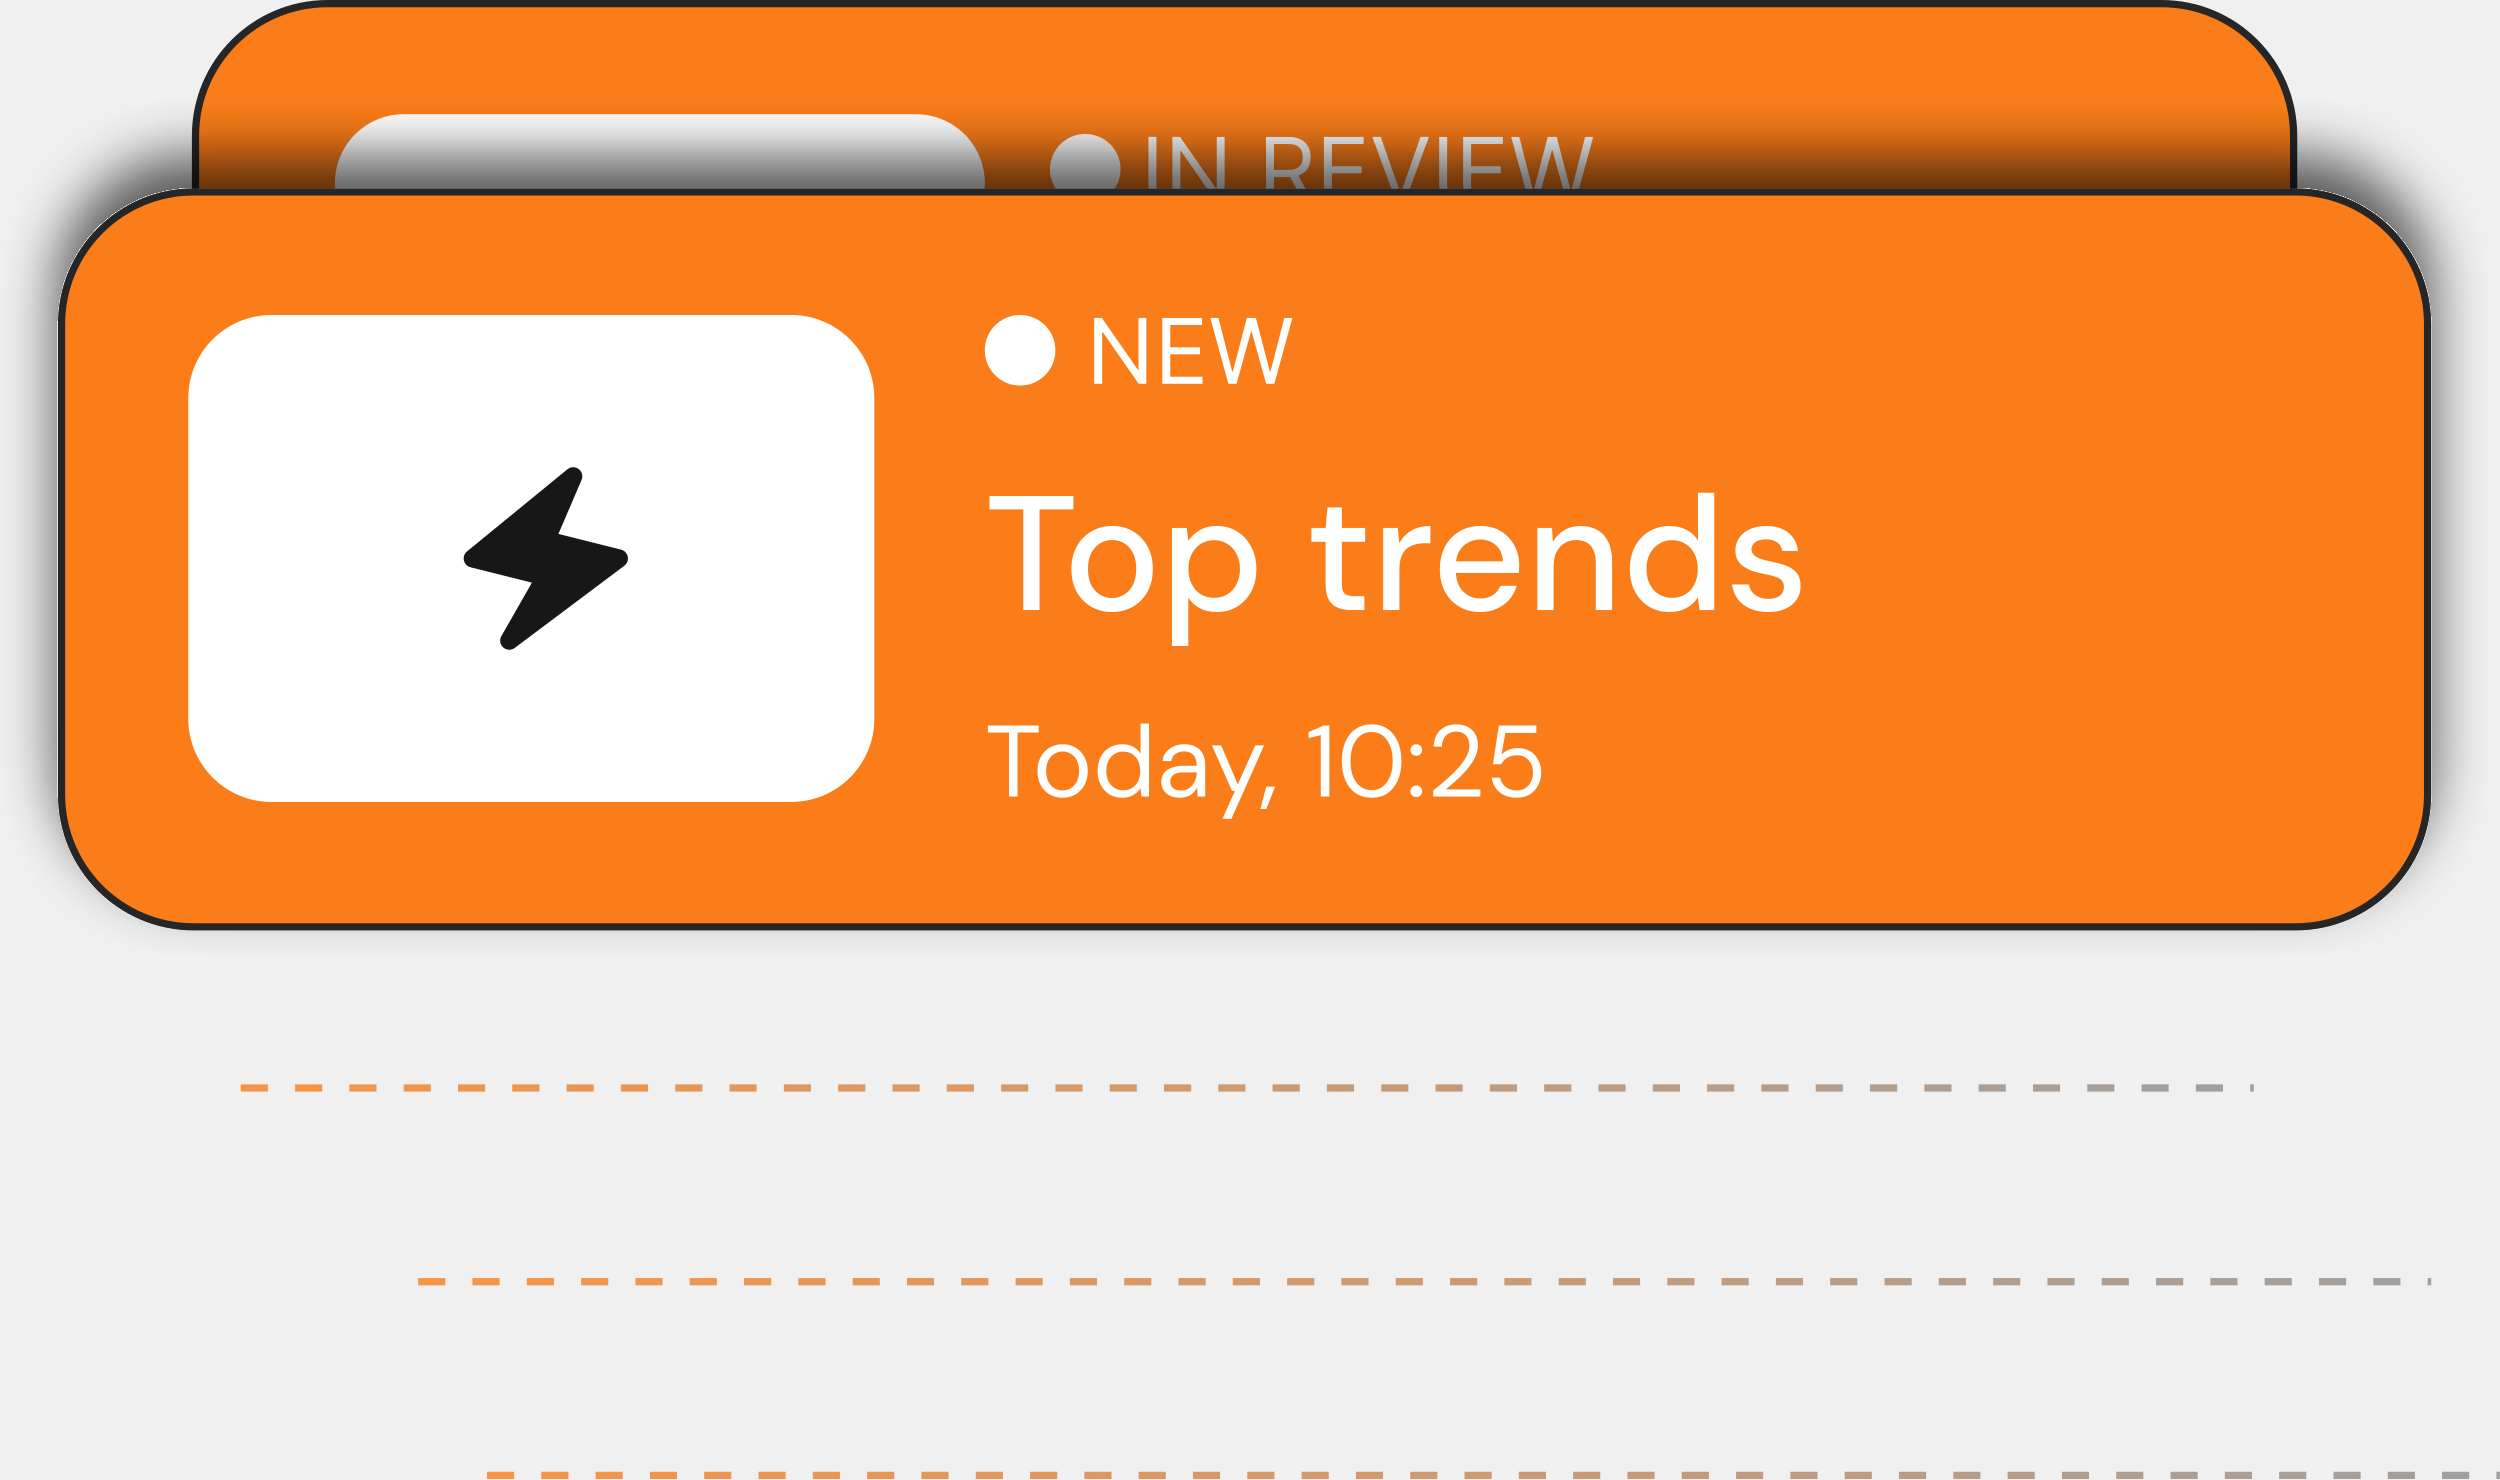
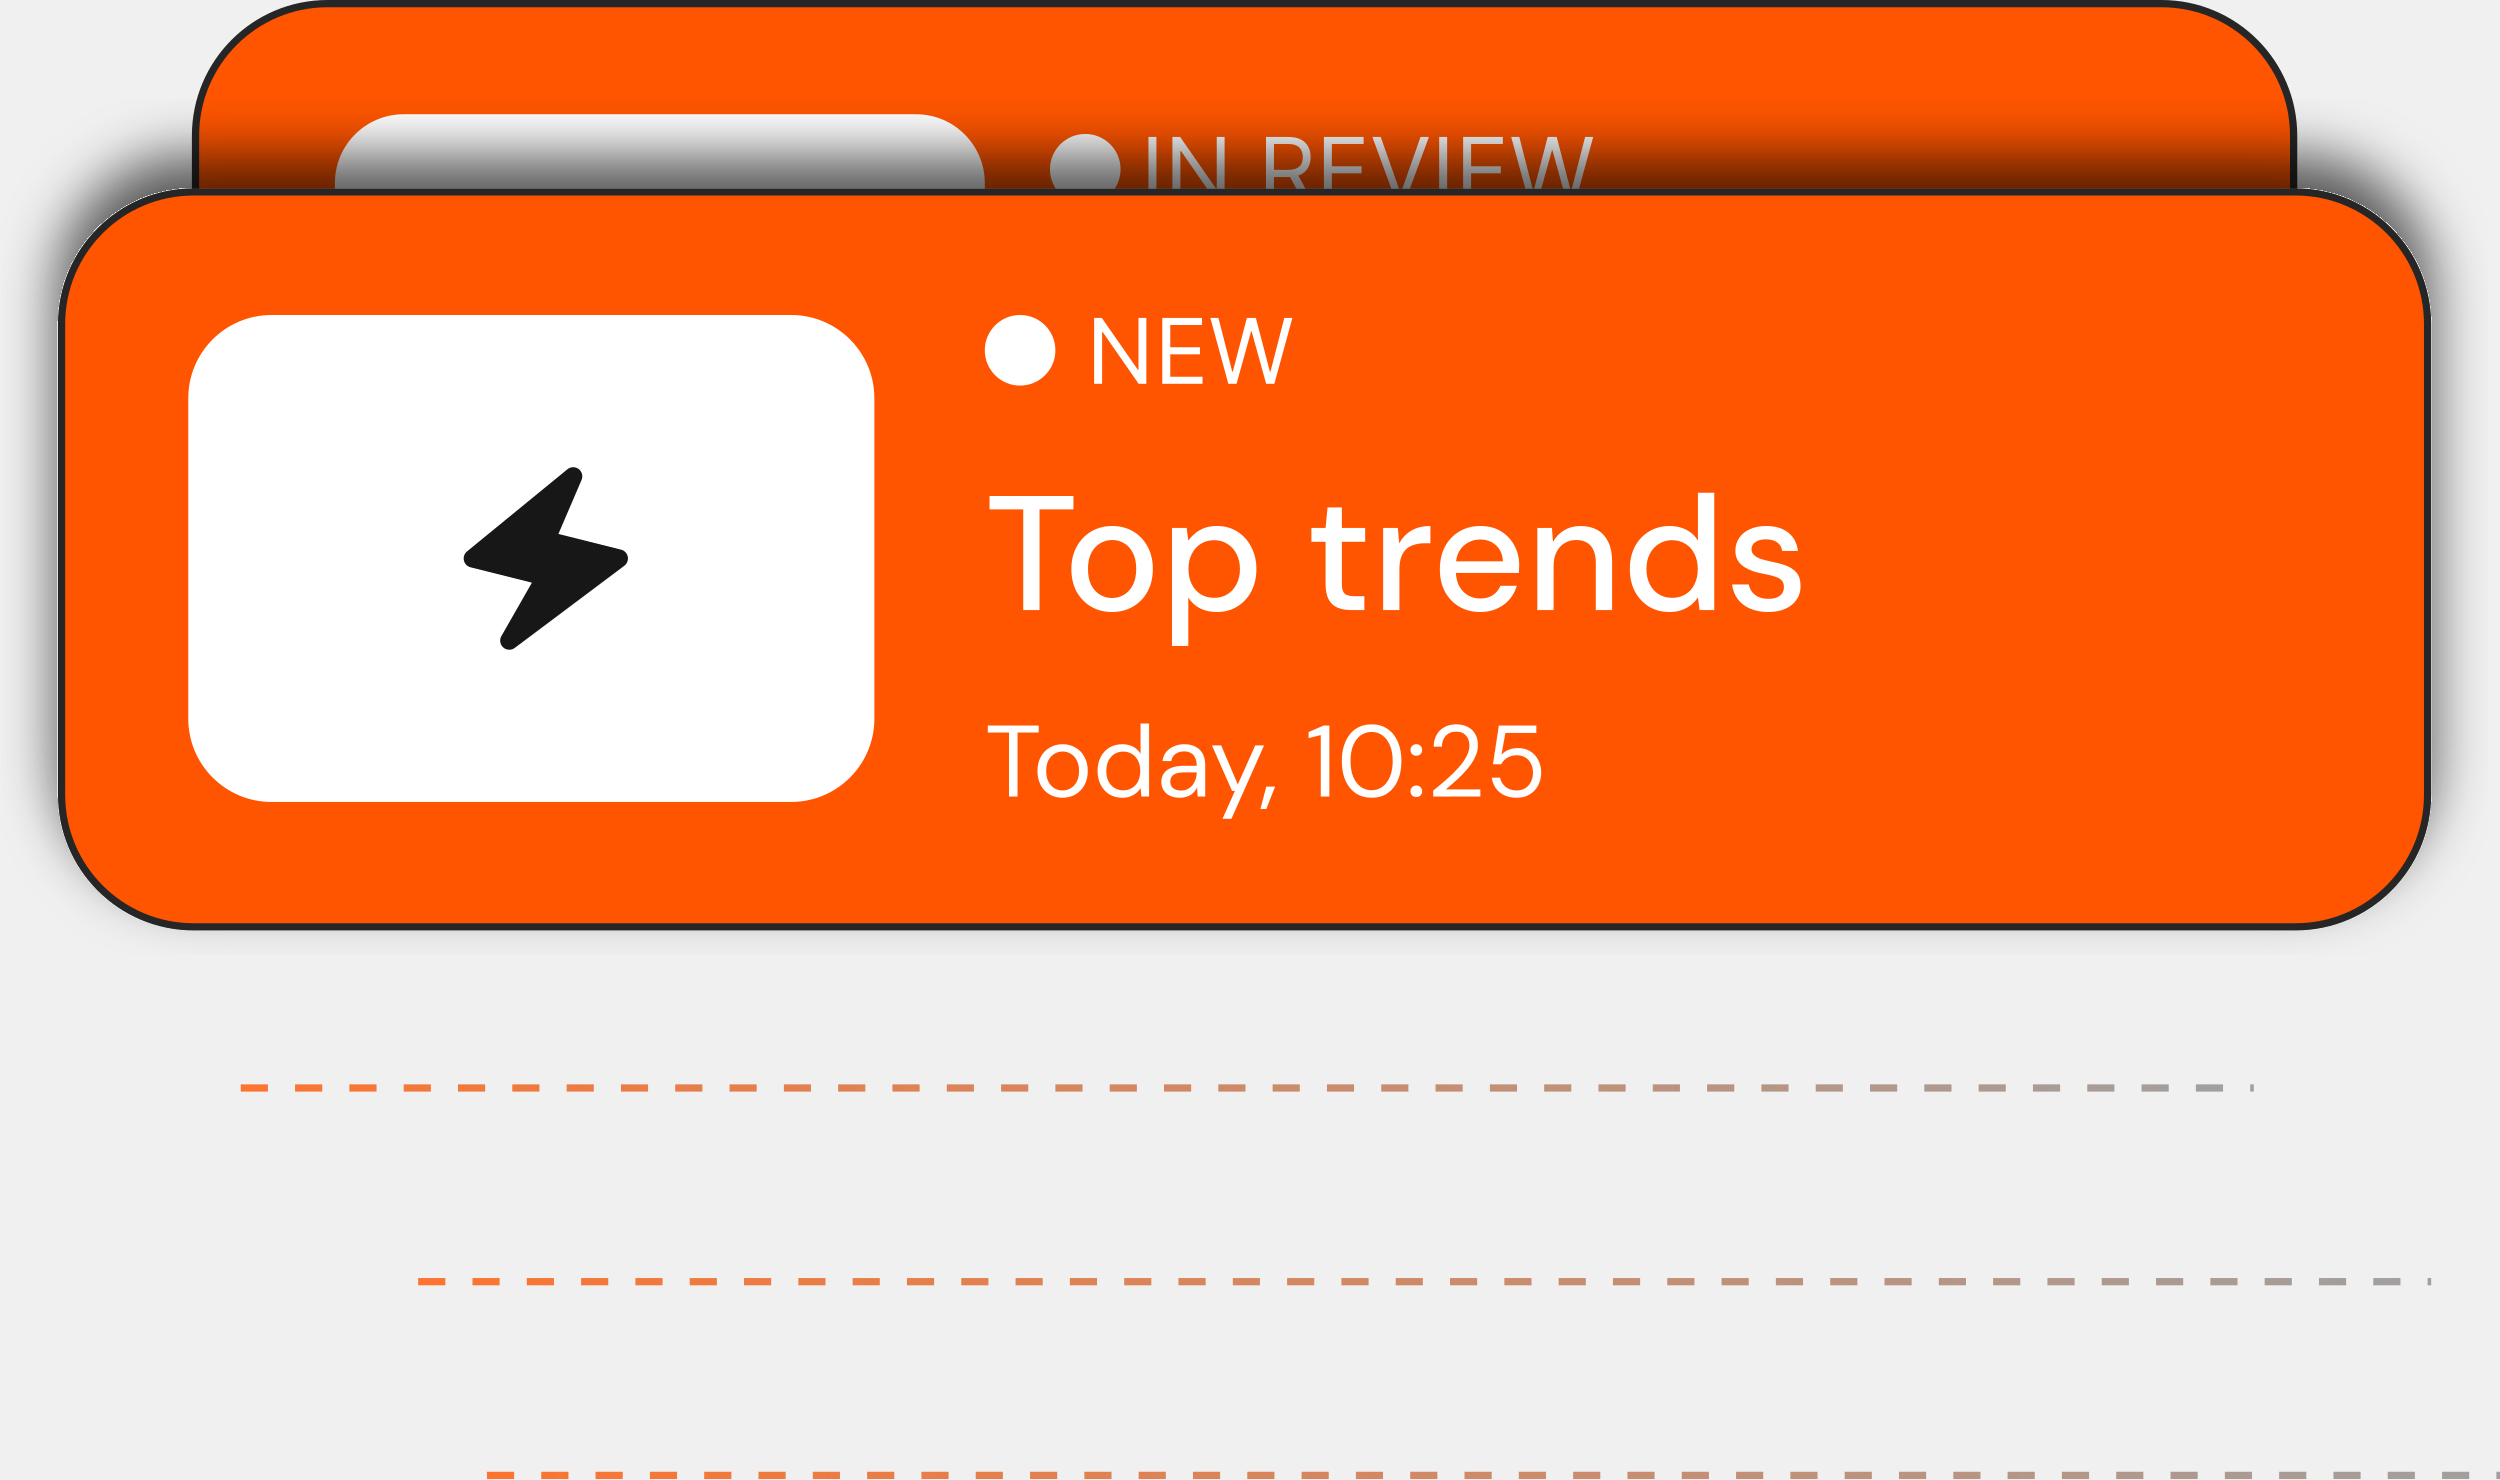
<svg xmlns="http://www.w3.org/2000/svg" width="1381" height="817" viewBox="0 0 1381 817" fill="none">
  <line x1="133" y1="601" x2="1245" y2="601" stroke="url(#paint0_linear_678_227)" stroke-opacity="0.8" stroke-width="4" stroke-dasharray="15 15" />
  <line x1="231" y1="708" x2="1343" y2="708" stroke="url(#paint1_linear_678_227)" stroke-opacity="0.8" stroke-width="4" stroke-dasharray="15 15" />
  <line x1="269" y1="815" x2="1381" y2="815" stroke="url(#paint2_linear_678_227)" stroke-opacity="0.8" stroke-width="4" stroke-dasharray="15 15" />
-   <rect x="108" y="2" width="1159" height="360" rx="73" fill="#fb7d19" stroke="#262626" stroke-width="4" />
+   <rect x="108" y="2" width="1159" height="360" rx="73" fill="#ff5500" stroke="#262626" stroke-width="4" />
  <rect x="185" y="63.098" width="359" height="254.805" rx="38" fill="#ffffff" />
  <path d="M414.963 189.555C414.783 188.671 414.356 187.856 413.733 187.204C413.109 186.552 412.313 186.091 411.438 185.873L378.677 177.678L390.793 149.401C391.214 148.42 391.293 147.326 391.018 146.294C390.744 145.262 390.132 144.352 389.279 143.709C388.427 143.062 387.382 142.722 386.313 142.743C385.244 142.764 384.213 143.144 383.386 143.823L330.854 186.804C330.169 187.364 329.653 188.104 329.364 188.941C329.075 189.778 329.024 190.678 329.218 191.542C329.411 192.406 329.84 193.2 330.458 193.834C331.076 194.467 331.858 194.917 332.717 195.132L364.804 203.16L348.83 231.117C348.416 231.843 348.2 232.665 348.204 233.5C348.207 234.336 348.43 235.156 348.849 235.879C349.269 236.601 349.871 237.201 350.595 237.618C351.319 238.036 352.139 238.256 352.975 238.256C354.008 238.256 355.014 237.921 355.84 237.301L413.148 194.321C413.87 193.779 414.423 193.044 414.745 192.2C415.066 191.357 415.141 190.439 414.963 189.555Z" fill="#171717" />
  <path d="M638.807 75.636V112H634.403V75.636H638.807ZM676.471 75.636V112H672.21L652.394 83.449H652.039V112H647.636V75.636H651.897L671.784 104.259H672.139V75.636H676.471ZM699.345 112V75.636H711.632C714.473 75.636 716.805 76.122 718.627 77.092C720.45 78.051 721.8 79.371 722.676 81.052C723.552 82.733 723.99 84.644 723.99 86.787C723.99 88.93 723.552 90.829 722.676 92.487C721.8 94.144 720.456 95.446 718.645 96.393C716.834 97.328 714.52 97.796 711.703 97.796H701.76V93.818H711.561C713.502 93.818 715.065 93.534 716.248 92.966C717.444 92.398 718.308 91.593 718.841 90.551C719.385 89.498 719.657 88.243 719.657 86.787C719.657 85.331 719.385 84.058 718.841 82.969C718.296 81.88 717.426 81.04 716.23 80.448C715.035 79.844 713.455 79.543 711.49 79.543H703.748V112H699.345ZM716.461 95.665L725.41 112H720.297L711.49 95.665H716.461ZM731.327 112V75.636H753.273V79.543H735.731V91.829H752.137V95.736H735.731V108.094H753.557V112H731.327ZM762.702 75.636L773.497 106.247H773.923L784.719 75.636H789.335L775.983 112H771.437L758.085 75.636H762.702ZM799.403 75.636V112H794.999V75.636H799.403ZM808.232 112V75.636H830.178V79.543H812.635V91.829H829.041V95.736H812.635V108.094H830.462V112H808.232ZM844.719 112L834.776 75.636H839.251L846.85 105.253H847.205L854.947 75.636H859.918L867.66 105.253H868.015L875.614 75.636H880.089L870.146 112H865.6L857.575 83.023H857.29L849.265 112H844.719Z" fill="#ffffff" />
  <circle cx="599.5" cy="93.5" r="19.5" fill="#ffffff" />
  <g filter="url(#filter0_d_678_227)">
-     <rect x="34" y="106" width="1307" height="406" rx="73" fill="#fb7d19" stroke="#262626" stroke-width="4" />
+     <rect x="34" y="106" width="1307" height="406" rx="73" fill="#ff5500" stroke="#262626" stroke-width="4" />
    <path d="M565.24 337V281.38H546.61V274H592.96V281.38H574.24V337H565.24ZM614.238 338.08C609.978 338.08 606.138 337.09 602.718 335.11C599.358 333.13 596.688 330.37 594.708 326.83C592.788 323.23 591.828 319.09 591.828 314.41C591.828 309.61 592.818 305.44 594.798 301.9C596.778 298.3 599.478 295.51 602.898 293.53C606.318 291.55 610.158 290.56 614.418 290.56C618.738 290.56 622.578 291.55 625.938 293.53C629.298 295.51 631.938 298.27 633.858 301.81C635.838 305.35 636.828 309.52 636.828 314.32C636.828 319.12 635.838 323.29 633.858 326.83C631.938 330.37 629.268 333.13 625.848 335.11C622.428 337.09 618.558 338.08 614.238 338.08ZM614.238 330.34C616.698 330.34 618.918 329.74 620.898 328.54C622.938 327.34 624.558 325.57 625.758 323.23C627.018 320.83 627.648 317.86 627.648 314.32C627.648 310.78 627.048 307.84 625.848 305.5C624.648 303.1 623.028 301.3 620.988 300.1C619.008 298.9 616.818 298.3 614.418 298.3C612.018 298.3 609.798 298.9 607.758 300.1C605.718 301.3 604.068 303.1 602.808 305.5C601.608 307.84 601.008 310.78 601.008 314.32C601.008 317.86 601.608 320.83 602.808 323.23C604.068 325.57 605.688 327.34 607.668 328.54C609.708 329.74 611.898 330.34 614.238 330.34ZM647.415 356.8V291.64H655.515L656.415 298.66C657.375 297.28 658.575 295.99 660.015 294.79C661.455 293.53 663.165 292.51 665.145 291.73C667.185 290.95 669.555 290.56 672.255 290.56C676.575 290.56 680.355 291.61 683.595 293.71C686.895 295.81 689.445 298.66 691.245 302.26C693.105 305.8 694.035 309.85 694.035 314.41C694.035 318.97 693.105 323.05 691.245 326.65C689.385 330.19 686.805 332.98 683.505 335.02C680.265 337.06 676.485 338.08 672.165 338.08C668.625 338.08 665.505 337.39 662.805 336.01C660.105 334.57 657.975 332.59 656.415 330.07V356.8H647.415ZM670.725 330.25C673.485 330.25 675.915 329.59 678.015 328.27C680.175 326.95 681.855 325.09 683.055 322.69C684.315 320.29 684.945 317.5 684.945 314.32C684.945 311.14 684.315 308.38 683.055 306.04C681.855 303.64 680.175 301.78 678.015 300.46C675.915 299.08 673.485 298.39 670.725 298.39C667.905 298.39 665.415 299.08 663.255 300.46C661.155 301.78 659.505 303.64 658.305 306.04C657.105 308.38 656.505 311.14 656.505 314.32C656.505 317.5 657.105 320.29 658.305 322.69C659.505 325.09 661.155 326.95 663.255 328.27C665.415 329.59 667.905 330.25 670.725 330.25ZM746.291 337C743.411 337 740.921 336.55 738.821 335.65C736.721 334.75 735.101 333.25 733.961 331.15C732.821 329.05 732.251 326.2 732.251 322.6V299.29H724.421V291.64H732.251L733.331 280.3H741.251V291.64H754.121V299.29H741.251V322.69C741.251 325.27 741.791 327.04 742.871 328C743.951 328.9 745.811 329.35 748.451 329.35H753.671V337H746.291ZM764.046 337V291.64H772.146L772.956 300.19C773.976 298.15 775.296 296.44 776.916 295.06C778.536 293.62 780.426 292.51 782.586 291.73C784.806 290.95 787.326 290.56 790.146 290.56V300.1H786.906C785.046 300.1 783.276 300.34 781.596 300.82C779.916 301.24 778.416 301.99 777.096 303.07C775.836 304.15 774.846 305.62 774.126 307.48C773.406 309.34 773.046 311.65 773.046 314.41V337H764.046ZM817.613 338.08C813.293 338.08 809.453 337.09 806.093 335.11C802.733 333.13 800.093 330.37 798.173 326.83C796.313 323.29 795.383 319.18 795.383 314.5C795.383 309.7 796.313 305.53 798.173 301.99C800.093 298.39 802.733 295.6 806.093 293.62C809.453 291.58 813.353 290.56 817.793 290.56C822.233 290.56 826.043 291.55 829.223 293.53C832.403 295.51 834.863 298.15 836.603 301.45C838.343 304.69 839.213 308.29 839.213 312.25C839.213 312.85 839.183 313.51 839.123 314.23C839.123 314.89 839.093 315.64 839.033 316.48H801.953V310.09H830.213C830.033 306.31 828.773 303.37 826.433 301.27C824.093 299.11 821.183 298.03 817.703 298.03C815.243 298.03 812.993 298.6 810.953 299.74C808.913 300.82 807.263 302.44 806.003 304.6C804.803 306.7 804.203 309.37 804.203 312.61V315.13C804.203 318.49 804.803 321.34 806.003 323.68C807.263 325.96 808.913 327.7 810.953 328.9C812.993 330.04 815.213 330.61 817.613 330.61C820.493 330.61 822.863 329.98 824.723 328.72C826.583 327.46 827.963 325.75 828.863 323.59H837.863C837.083 326.35 835.763 328.84 833.903 331.06C832.043 333.22 829.733 334.93 826.973 336.19C824.273 337.45 821.153 338.08 817.613 338.08ZM849.212 337V291.64H857.312L857.852 299.38C859.292 296.68 861.332 294.55 863.972 292.99C866.612 291.37 869.642 290.56 873.062 290.56C876.662 290.56 879.752 291.28 882.332 292.72C884.912 294.16 886.922 296.35 888.362 299.29C889.802 302.17 890.522 305.8 890.522 310.18V337H881.522V311.08C881.522 306.88 880.592 303.7 878.732 301.54C876.872 299.38 874.172 298.3 870.632 298.3C868.292 298.3 866.192 298.87 864.332 300.01C862.472 301.09 860.972 302.71 859.832 304.87C858.752 307.03 858.212 309.67 858.212 312.79V337H849.212ZM922.194 338.08C917.874 338.08 914.064 337.06 910.764 335.02C907.464 332.92 904.884 330.1 903.024 326.56C901.224 322.96 900.324 318.88 900.324 314.32C900.324 309.7 901.224 305.62 903.024 302.08C904.884 298.54 907.464 295.75 910.764 293.71C914.124 291.61 917.964 290.56 922.284 290.56C925.824 290.56 928.944 291.28 931.644 292.72C934.344 294.1 936.444 296.08 937.944 298.66V272.2H946.944V337H938.844L937.944 329.98C937.044 331.36 935.874 332.68 934.434 333.94C932.994 335.14 931.254 336.13 929.214 336.91C927.174 337.69 924.834 338.08 922.194 338.08ZM923.634 330.25C926.454 330.25 928.944 329.59 931.104 328.27C933.264 326.95 934.914 325.09 936.054 322.69C937.254 320.29 937.854 317.5 937.854 314.32C937.854 311.14 937.254 308.38 936.054 306.04C934.914 303.64 933.264 301.78 931.104 300.46C928.944 299.08 926.454 298.39 923.634 298.39C920.934 298.39 918.504 299.08 916.344 300.46C914.184 301.78 912.504 303.64 911.304 306.04C910.104 308.38 909.504 311.14 909.504 314.32C909.504 317.5 910.104 320.29 911.304 322.69C912.504 325.09 914.184 326.95 916.344 328.27C918.504 329.59 920.934 330.25 923.634 330.25ZM976.801 338.08C972.961 338.08 969.601 337.45 966.721 336.19C963.841 334.93 961.561 333.16 959.881 330.88C958.201 328.6 957.181 325.93 956.821 322.87H966.001C966.301 324.31 966.871 325.63 967.711 326.83C968.611 328.03 969.811 328.99 971.311 329.71C972.871 330.43 974.701 330.79 976.801 330.79C978.781 330.79 980.401 330.52 981.661 329.98C982.981 329.38 983.941 328.6 984.541 327.64C985.141 326.62 985.441 325.54 985.441 324.4C985.441 322.72 985.021 321.46 984.181 320.62C983.401 319.72 982.201 319.03 980.581 318.55C979.021 318.01 977.131 317.53 974.911 317.11C972.811 316.75 970.771 316.27 968.791 315.67C966.871 315.01 965.131 314.2 963.571 313.24C962.071 312.28 960.871 311.08 959.971 309.64C959.071 308.14 958.621 306.31 958.621 304.15C958.621 301.57 959.311 299.26 960.691 297.22C962.071 295.12 964.021 293.5 966.541 292.36C969.121 291.16 972.151 290.56 975.631 290.56C980.671 290.56 984.721 291.76 987.781 294.16C990.841 296.56 992.641 299.95 993.181 304.33H984.451C984.211 302.29 983.311 300.73 981.751 299.65C980.191 298.51 978.121 297.94 975.541 297.94C972.961 297.94 970.981 298.45 969.601 299.47C968.221 300.49 967.531 301.84 967.531 303.52C967.531 304.6 967.921 305.56 968.701 306.4C969.481 307.24 970.621 307.96 972.121 308.56C973.681 309.1 975.571 309.61 977.791 310.09C980.971 310.69 983.821 311.44 986.341 312.34C988.861 313.24 990.871 314.56 992.371 316.3C993.871 318.04 994.621 320.53 994.621 323.77C994.681 326.59 993.961 329.08 992.461 331.24C991.021 333.4 988.951 335.08 986.251 336.28C983.611 337.48 980.461 338.08 976.801 338.08Z" fill="white" />
    <path d="M557.384 440V404.664H545.68V400.8H573.792V404.664H562.088V440H557.384ZM586.879 440.672C584.266 440.672 581.914 440.075 579.823 438.88C577.733 437.648 576.09 435.931 574.895 433.728C573.701 431.488 573.103 428.893 573.103 425.944C573.103 422.92 573.701 420.307 574.895 418.104C576.127 415.864 577.789 414.147 579.879 412.952C582.007 411.72 584.378 411.104 586.991 411.104C589.679 411.104 592.05 411.72 594.103 412.952C596.194 414.147 597.837 415.864 599.031 418.104C600.263 420.307 600.879 422.901 600.879 425.888C600.879 428.875 600.263 431.488 599.031 433.728C597.799 435.931 596.138 437.648 594.047 438.88C591.957 440.075 589.567 440.672 586.879 440.672ZM586.935 436.64C588.541 436.64 590.034 436.248 591.415 435.464C592.797 434.643 593.917 433.429 594.775 431.824C595.634 430.219 596.063 428.24 596.063 425.888C596.063 423.499 595.634 421.52 594.775 419.952C593.954 418.347 592.853 417.152 591.471 416.368C590.127 415.547 588.634 415.136 586.991 415.136C585.423 415.136 583.93 415.547 582.511 416.368C581.13 417.152 580.01 418.347 579.151 419.952C578.33 421.52 577.919 423.499 577.919 425.888C577.919 428.24 578.33 430.219 579.151 431.824C580.01 433.429 581.111 434.643 582.455 435.464C583.837 436.248 585.33 436.64 586.935 436.64ZM619.907 440.672C617.181 440.672 614.792 440.037 612.739 438.768C610.685 437.461 609.099 435.688 607.979 433.448C606.859 431.208 606.299 428.669 606.299 425.832C606.299 422.995 606.859 420.475 607.979 418.272C609.099 416.032 610.685 414.277 612.739 413.008C614.829 411.739 617.237 411.104 619.963 411.104C622.277 411.104 624.293 411.571 626.011 412.504C627.765 413.437 629.109 414.744 630.043 416.424V399.68H634.747V440H630.491L630.099 435.352C629.501 436.285 628.736 437.163 627.803 437.984C626.869 438.768 625.749 439.421 624.443 439.944C623.136 440.429 621.624 440.672 619.907 440.672ZM620.467 436.584C622.333 436.584 623.976 436.136 625.395 435.24C626.813 434.344 627.915 433.112 628.699 431.544C629.483 429.939 629.875 428.053 629.875 425.888C629.875 423.76 629.483 421.893 628.699 420.288C627.915 418.683 626.813 417.432 625.395 416.536C623.976 415.64 622.333 415.192 620.467 415.192C618.637 415.192 617.013 415.64 615.595 416.536C614.176 417.432 613.075 418.683 612.291 420.288C611.507 421.893 611.115 423.76 611.115 425.888C611.115 428.053 611.507 429.939 612.291 431.544C613.075 433.112 614.176 434.344 615.595 435.24C617.013 436.136 618.637 436.584 620.467 436.584ZM651.768 440.672C649.491 440.672 647.587 440.28 646.056 439.496C644.525 438.675 643.387 437.611 642.64 436.304C641.893 434.96 641.52 433.504 641.52 431.936C641.52 430.032 642.005 428.427 642.976 427.12C643.984 425.776 645.384 424.768 647.176 424.096C649.005 423.387 651.152 423.032 653.616 423.032H661.064C661.064 421.277 660.784 419.821 660.224 418.664C659.701 417.469 658.917 416.573 657.872 415.976C656.864 415.379 655.595 415.08 654.064 415.08C652.272 415.08 650.723 415.528 649.416 416.424C648.109 417.32 647.307 418.645 647.008 420.4H642.192C642.416 418.384 643.088 416.704 644.208 415.36C645.365 413.979 646.821 412.933 648.576 412.224C650.331 411.477 652.16 411.104 654.064 411.104C656.677 411.104 658.843 411.589 660.56 412.56C662.315 413.493 663.621 414.819 664.48 416.536C665.339 418.216 665.768 420.213 665.768 422.528V440H661.568L661.288 435.016C660.915 435.8 660.429 436.547 659.832 437.256C659.272 437.928 658.6 438.525 657.816 439.048C657.032 439.533 656.136 439.925 655.128 440.224C654.157 440.523 653.037 440.672 651.768 440.672ZM652.496 436.696C653.803 436.696 654.979 436.435 656.024 435.912C657.107 435.352 658.021 434.605 658.768 433.672C659.515 432.701 660.075 431.637 660.448 430.48C660.859 429.323 661.064 428.109 661.064 426.84V426.672H654.008C652.179 426.672 650.704 426.896 649.584 427.344C648.464 427.755 647.661 428.352 647.176 429.136C646.691 429.883 646.448 430.741 646.448 431.712C646.448 432.72 646.672 433.597 647.12 434.344C647.605 435.091 648.296 435.669 649.192 436.08C650.125 436.491 651.227 436.696 652.496 436.696ZM675.305 452.32L682.193 436.864H680.569L669.481 411.776H674.577L683.761 433.336L693.393 411.776H698.265L680.233 452.32H675.305ZM696.255 446.888L699.503 434.512H704.375L699.503 446.888H696.255ZM729.59 440V406.064L722.87 407.744V404.384L731.158 400.8H734.35V440H729.59ZM757.731 440.672C754.297 440.672 751.329 439.832 748.827 438.152C746.363 436.435 744.478 434.064 743.171 431.04C741.865 427.979 741.211 424.432 741.211 420.4C741.211 416.368 741.865 412.84 743.171 409.816C744.478 406.755 746.363 404.384 748.827 402.704C751.329 400.987 754.297 400.128 757.731 400.128C761.166 400.128 764.097 400.987 766.523 402.704C768.987 404.384 770.873 406.755 772.179 409.816C773.486 412.84 774.139 416.368 774.139 420.4C774.139 424.432 773.486 427.979 772.179 431.04C770.873 434.064 768.987 436.435 766.523 438.152C764.097 439.832 761.166 440.672 757.731 440.672ZM757.675 436.528C759.915 436.528 761.913 435.893 763.667 434.624C765.422 433.317 766.803 431.469 767.811 429.08C768.819 426.653 769.323 423.76 769.323 420.4C769.323 417.04 768.819 414.165 767.811 411.776C766.803 409.349 765.422 407.501 763.667 406.232C761.913 404.963 759.915 404.328 757.675 404.328C755.435 404.328 753.419 404.963 751.627 406.232C749.873 407.501 748.491 409.349 747.483 411.776C746.513 414.165 746.027 417.04 746.027 420.4C746.027 423.76 746.513 426.653 747.483 429.08C748.491 431.469 749.873 433.317 751.627 434.624C753.419 435.893 755.435 436.528 757.675 436.528ZM782.405 440.28C781.471 440.28 780.687 439.981 780.053 439.384C779.455 438.749 779.157 437.984 779.157 437.088C779.157 436.192 779.455 435.445 780.053 434.848C780.687 434.213 781.471 433.896 782.405 433.896C783.338 433.896 784.103 434.213 784.701 434.848C785.298 435.445 785.597 436.192 785.597 437.088C785.597 437.984 785.298 438.749 784.701 439.384C784.103 439.981 783.338 440.28 782.405 440.28ZM782.405 417.488C781.471 417.488 780.687 417.189 780.053 416.592C779.455 415.957 779.157 415.192 779.157 414.296C779.157 413.4 779.455 412.653 780.053 412.056C780.687 411.421 781.471 411.104 782.405 411.104C783.338 411.104 784.103 411.421 784.701 412.056C785.298 412.653 785.597 413.4 785.597 414.296C785.597 415.192 785.298 415.957 784.701 416.592C784.103 417.189 783.338 417.488 782.405 417.488ZM791.709 440V436.696C794.36 434.605 796.88 432.496 799.269 430.368C801.696 428.24 803.842 426.131 805.709 424.04C807.576 421.912 809.032 419.84 810.077 417.824C811.16 415.808 811.701 413.867 811.701 412C811.701 410.619 811.458 409.349 810.973 408.192C810.488 406.997 809.704 406.027 808.621 405.28C807.576 404.533 806.157 404.16 804.365 404.16C802.61 404.16 801.154 404.552 799.997 405.336C798.84 406.083 797.962 407.091 797.365 408.36C796.805 409.592 796.525 410.955 796.525 412.448H791.989C792.026 409.872 792.568 407.669 793.613 405.84C794.696 403.973 796.17 402.555 798.037 401.584C799.904 400.613 802.032 400.128 804.421 400.128C806.773 400.128 808.845 400.576 810.637 401.472C812.429 402.331 813.829 403.619 814.837 405.336C815.882 407.053 816.405 409.219 816.405 411.832C816.405 413.661 816.013 415.491 815.229 417.32C814.482 419.149 813.474 420.941 812.205 422.696C810.936 424.413 809.517 426.075 807.949 427.68C806.418 429.285 804.832 430.797 803.189 432.216C801.584 433.635 800.072 434.923 798.653 436.08H817.749V440H791.709ZM837.807 440.672C835.119 440.672 832.785 440.187 830.807 439.216C828.865 438.245 827.316 436.92 826.159 435.24C825.039 433.56 824.329 431.675 824.031 429.584H828.623C829.071 431.675 830.097 433.373 831.703 434.68C833.308 435.987 835.361 436.64 837.863 436.64C839.729 436.64 841.316 436.211 842.623 435.352C843.967 434.493 844.993 433.317 845.703 431.824C846.449 430.331 846.823 428.669 846.823 426.84C846.823 424.936 846.449 423.256 845.703 421.8C844.956 420.344 843.929 419.224 842.623 418.44C841.316 417.619 839.785 417.208 838.031 417.208C835.903 417.208 834.092 417.675 832.599 418.608C831.105 419.541 829.985 420.736 829.239 422.192H824.703L827.951 400.8H848.671V404.888H831.591L829.407 416.928C830.34 415.845 831.572 414.968 833.103 414.296C834.671 413.587 836.481 413.232 838.535 413.232C840.476 413.232 842.231 413.568 843.799 414.24C845.367 414.912 846.711 415.864 847.831 417.096C848.951 418.328 849.809 419.765 850.407 421.408C851.041 423.051 851.359 424.843 851.359 426.784C851.359 428.688 851.041 430.48 850.407 432.16C849.809 433.803 848.932 435.277 847.775 436.584C846.617 437.853 845.199 438.861 843.519 439.608C841.839 440.317 839.935 440.672 837.807 440.672Z" fill="#fff" />
    <path d="M633.239 175.636V212H628.977L609.162 183.449H608.807V212H604.403V175.636H608.665L628.551 204.259H628.906V175.636H633.239ZM642.05 212V175.636H663.996V179.543H646.453V191.83H662.86V195.736H646.453V208.094H664.28V212H642.05ZM678.538 212L668.595 175.636H673.069L680.669 205.253H681.024L688.765 175.636H693.737L701.478 205.253H701.833L709.433 175.636H713.907L703.964 212H699.419L691.393 183.023H691.109L683.083 212H678.538Z" fill="#ffffff" />
    <circle cx="563.5" cy="193.5" r="19.5" fill="#ffffff" />
    <rect x="104" y="174" width="379" height="269" rx="46" fill="#ffffff" />
    <path d="M346.774 307.502C346.584 306.569 346.134 305.708 345.476 305.02C344.817 304.332 343.977 303.845 343.053 303.615L308.468 294.963L321.258 265.111C321.702 264.075 321.786 262.92 321.496 261.831C321.206 260.742 320.56 259.781 319.66 259.102C318.76 258.42 317.657 258.061 316.528 258.082C315.4 258.104 314.311 258.506 313.439 259.223L257.98 304.598C257.257 305.19 256.712 305.971 256.407 306.854C256.102 307.738 256.048 308.688 256.252 309.6C256.456 310.512 256.91 311.35 257.562 312.019C258.214 312.688 259.04 313.163 259.947 313.39L293.822 321.866L276.957 351.379C276.52 352.146 276.293 353.014 276.296 353.896C276.3 354.778 276.535 355.644 276.978 356.407C277.421 357.169 278.056 357.803 278.82 358.243C279.585 358.684 280.451 358.916 281.333 358.917C282.424 358.917 283.486 358.563 284.358 357.908L344.858 312.533C345.621 311.961 346.205 311.185 346.544 310.295C346.883 309.404 346.963 308.436 346.774 307.502Z" fill="#171717" />
  </g>
  <defs>
    <filter id="filter0_d_678_227" x="0.9" y="54.9" width="1373.2" height="472.2" filterUnits="userSpaceOnUse" color-interpolation-filters="sRGB">
      <feFlood flood-opacity="0" result="BackgroundImageFix" />
      <feColorMatrix in="SourceAlpha" type="matrix" values="0 0 0 0 0 0 0 0 0 0 0 0 0 0 0 0 0 0 127 0" result="hardAlpha" />
      <feOffset dy="-18" />
      <feGaussianBlur stdDeviation="15.55" />
      <feComposite in2="hardAlpha" operator="out" />
      <feColorMatrix type="matrix" values="0 0 0 0 0 0 0 0 0 0 0 0 0 0 0 0 0 0 0.65 0" />
      <feBlend mode="normal" in2="BackgroundImageFix" result="effect1_dropShadow_678_227" />
      <feBlend mode="normal" in="SourceGraphic" in2="effect1_dropShadow_678_227" result="shape" />
    </filter>
    <linearGradient id="paint0_linear_678_227" x1="133" y1="603.5" x2="1245" y2="603.5" gradientUnits="userSpaceOnUse">
-       <stop stop-color="#fb7d19" />
+       <stop stop-color="#ff5500" />
      <stop offset="1" stop-color="#8C8C8C" />
    </linearGradient>
    <linearGradient id="paint1_linear_678_227" x1="231" y1="710.5" x2="1343" y2="710.5" gradientUnits="userSpaceOnUse">
-       <stop stop-color="#fb7d19" />
+       <stop stop-color="#ff5500" />
      <stop offset="1" stop-color="#8C8C8C" />
    </linearGradient>
    <linearGradient id="paint2_linear_678_227" x1="269" y1="817.5" x2="1381" y2="817.5" gradientUnits="userSpaceOnUse">
-       <stop stop-color="#fb7d19" />
+       <stop stop-color="#ff5500" />
      <stop offset="1" stop-color="#8C8C8C" />
    </linearGradient>
  </defs>
</svg>
